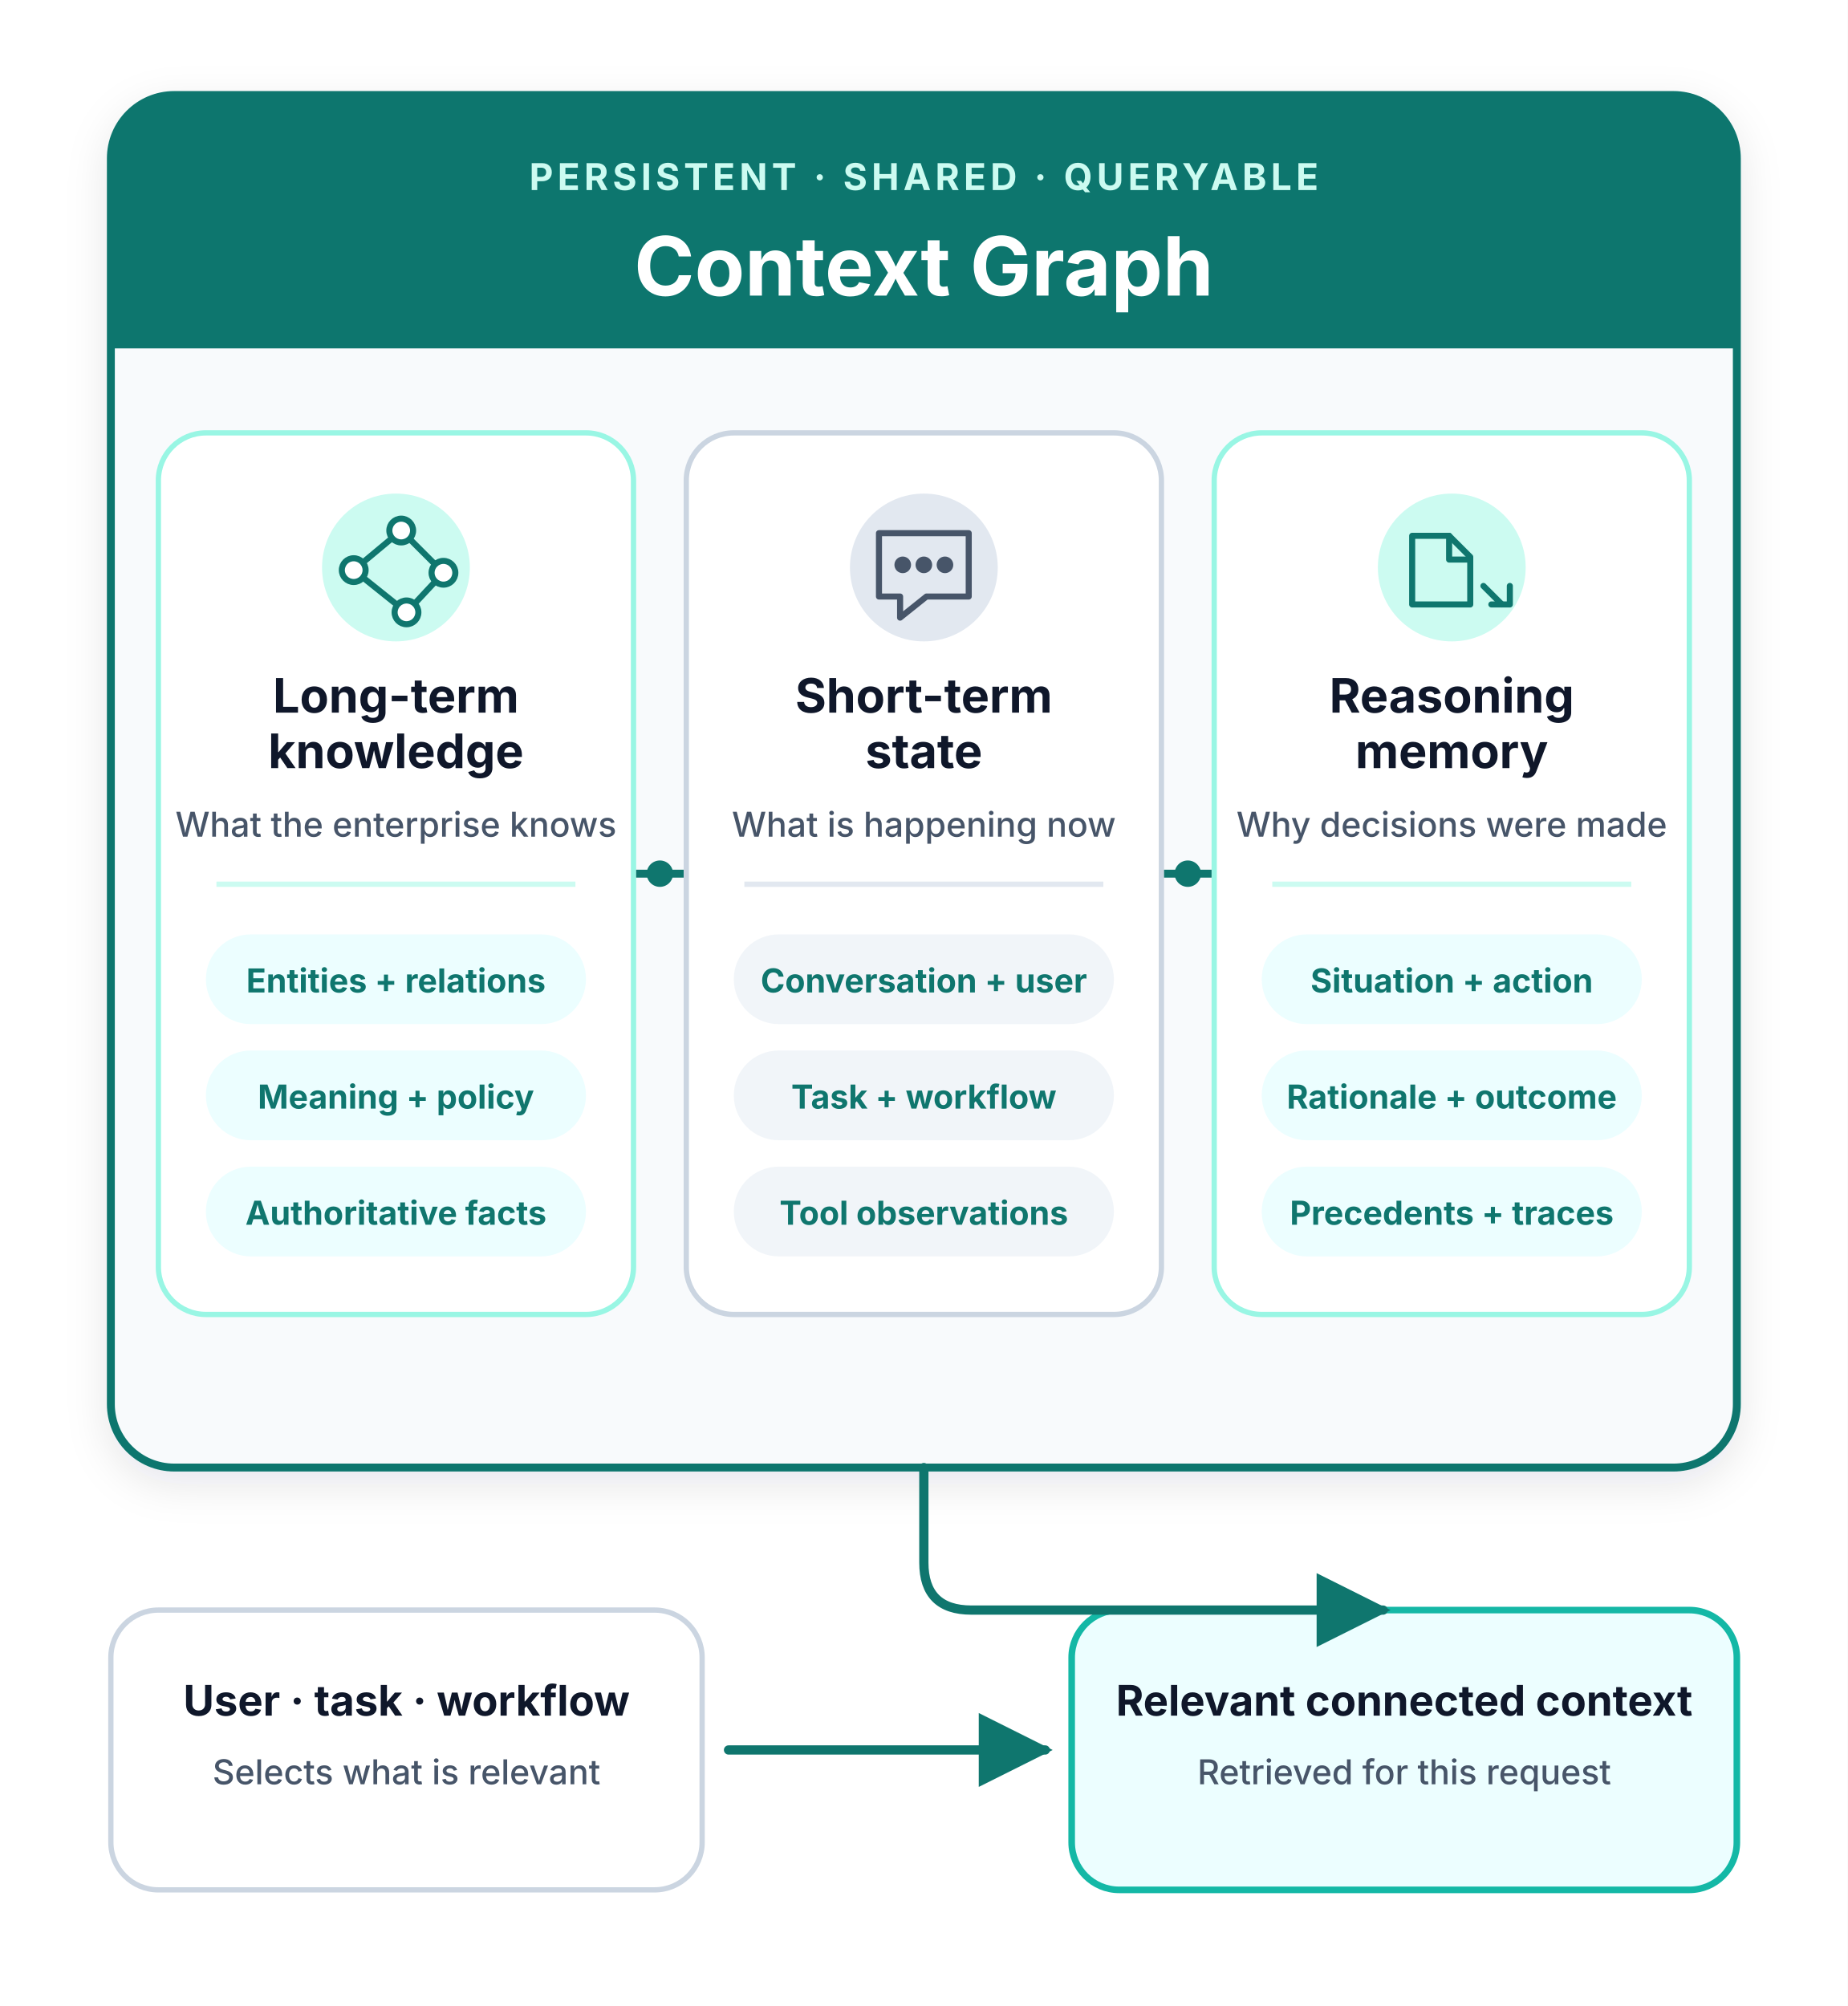
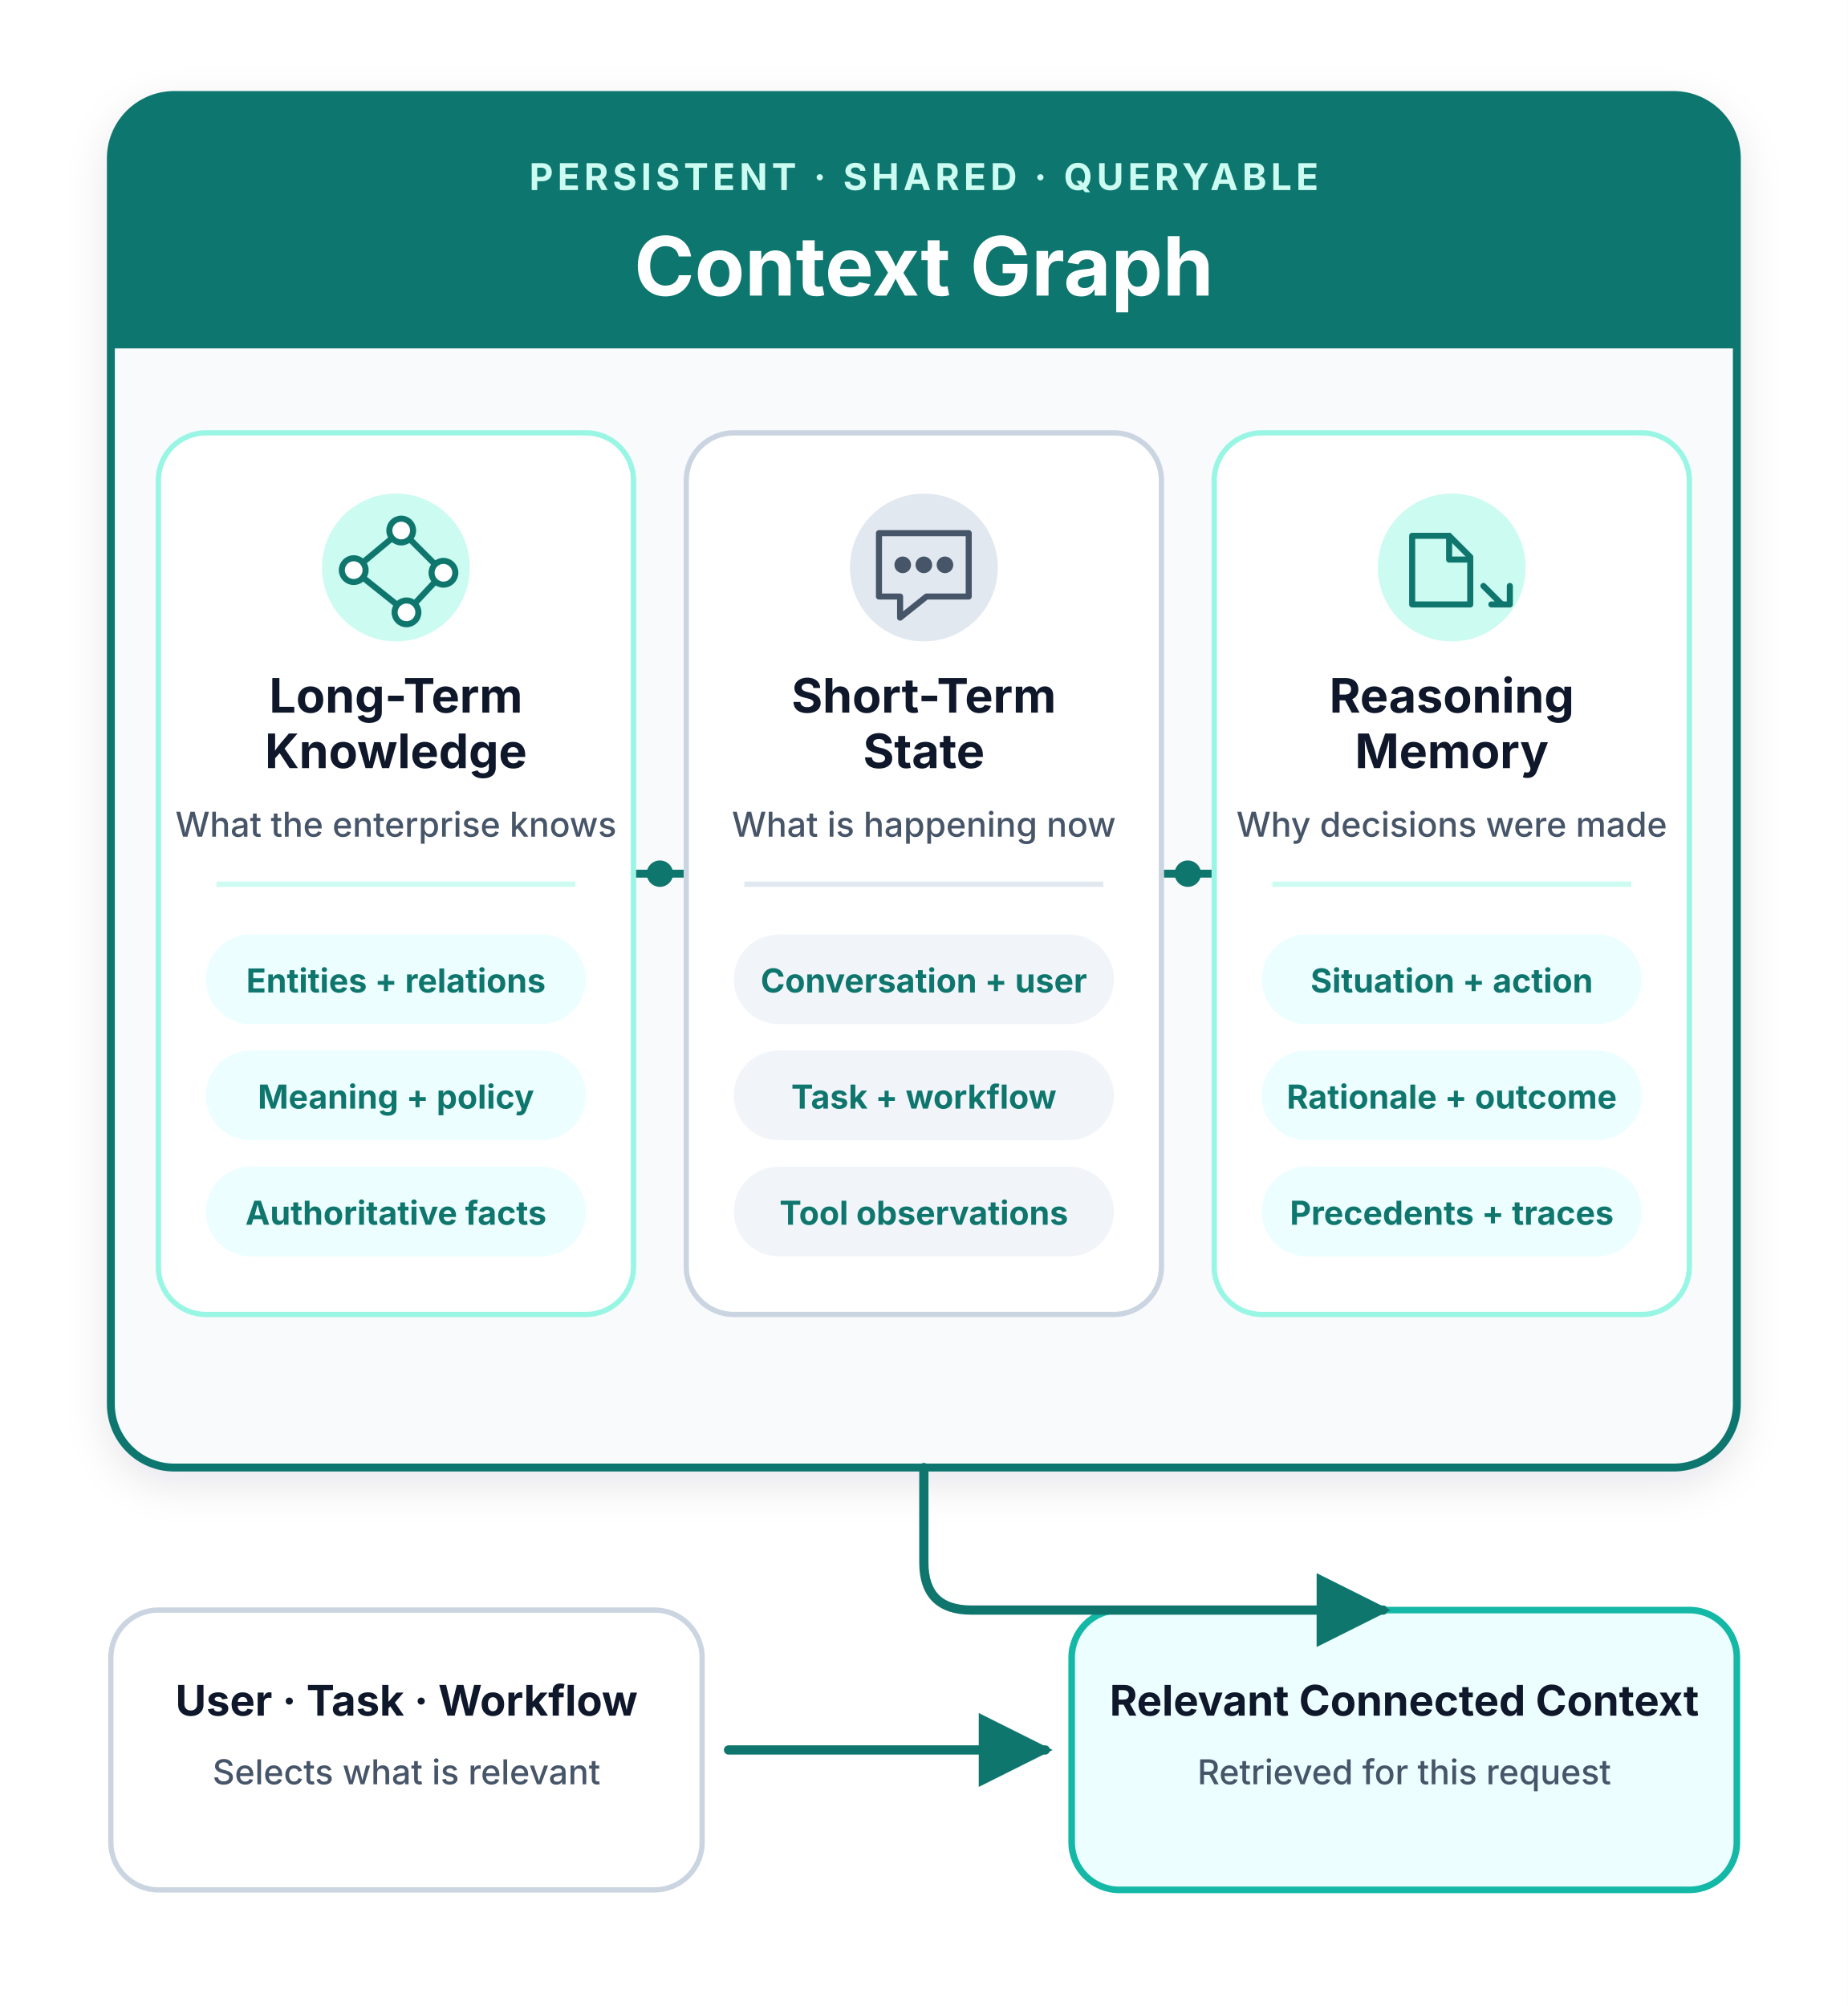
<svg xmlns="http://www.w3.org/2000/svg" width="700" height="760" viewBox="0 0 700 760" role="img" aria-labelledby="title description">
  <defs>
    <filter id="shadow" x="-20%" y="-25%" width="140%" height="160%">
      <feDropShadow dx="0" dy="5" stdDeviation="8" flood-color="#0f172a" flood-opacity="0.10" />
    </filter>
    <marker id="arrow" viewBox="0 0 10 10" refX="9" refY="5" markerWidth="8" markerHeight="8" orient="auto">
      <path d="M0 0L10 5L0 10Z" fill="#0f766e" />
    </marker>
    <style>
      text { font-family: Inter, "Helvetica Neue", Arial, sans-serif; }
      .eyebrow { fill: #ccfbf1; font-size: 14px; font-weight: 750; letter-spacing: 1.6px; text-anchor: middle; }
      .graph-title { fill: #ffffff; font-size: 31px; font-weight: 750; text-anchor: middle; }
      .component-title { fill: #0f172a; font-size: 18px; font-weight: 750; text-anchor: middle; }
      .component-copy { fill: #475569; font-size: 13px; font-weight: 500; text-anchor: middle; }
      .chip { fill: #0f766e; font-size: 12.5px; font-weight: 650; text-anchor: middle; }
      .flow-title { fill: #0f172a; font-size: 16px; font-weight: 750; text-anchor: middle; }
      .flow-copy { fill: #475569; font-size: 13px; font-weight: 500; text-anchor: middle; }
    </style>
  </defs>
  <rect width="700" height="760" fill="#ffffff" />
  <g filter="url(#shadow)">
    <rect x="42" y="36" width="616" height="520" rx="24" fill="#f8fafc" stroke="#0f766e" stroke-width="3" />
    <path d="M66 36h568a24 24 0 0 1 24 24v72H42V60a24 24 0 0 1 24-24Z" fill="#0f766e" />
  </g>
  <text class="eyebrow" x="350" y="72">PERSISTENT · SHARED · QUERYABLE</text>
  <text class="graph-title" x="350" y="112">Context Graph</text>
  <rect x="60" y="164" width="180" height="334" rx="18" fill="#ffffff" stroke="#99f6e4" stroke-width="2" />
  <circle cx="150" cy="215" r="28" fill="#ccfbf1" />
  <g fill="#ffffff" stroke="#0f766e" stroke-width="2.3" stroke-linecap="round">
    <line x1="134" y1="216" x2="152" y2="201" />
    <line x1="134" y1="216" x2="154" y2="232" />
    <line x1="152" y1="201" x2="168" y2="217" />
    <line x1="154" y1="232" x2="168" y2="217" />
    <circle cx="134" cy="216" r="4.5" />
    <circle cx="152" cy="201" r="4.5" />
    <circle cx="154" cy="232" r="4.5" />
    <circle cx="168" cy="217" r="4.5" />
  </g>
-   <text class="component-title" x="150" y="270">Long-term</text>
-   <text class="component-title" x="150" y="291">knowledge</text>
+   <text class="component-title" x="150" y="270">Long-Term</text>
+   <text class="component-title" x="150" y="291">Knowledge</text>
  <text class="component-copy" x="150" y="317">What the enterprise knows</text>
  <line x1="82" y1="335" x2="218" y2="335" stroke="#ccfbf1" stroke-width="2" />
  <rect x="78" y="354" width="144" height="34" rx="17" fill="#ecfeff" />
  <text class="chip" x="150" y="376">Entities + relations</text>
  <rect x="78" y="398" width="144" height="34" rx="17" fill="#ecfeff" />
  <text class="chip" x="150" y="420">Meaning + policy</text>
  <rect x="78" y="442" width="144" height="34" rx="17" fill="#ecfeff" />
  <text class="chip" x="150" y="464">Authoritative facts</text>
  <rect x="260" y="164" width="180" height="334" rx="18" fill="#ffffff" stroke="#cbd5e1" stroke-width="2" />
  <circle cx="350" cy="215" r="28" fill="#e2e8f0" />
  <g fill="none" stroke="#475569" stroke-width="2.3" stroke-linecap="round" stroke-linejoin="round">
    <path d="M333 202h34v24h-16l-10 8v-8h-8z" />
    <circle cx="342" cy="214" r="2" fill="#475569" />
    <circle cx="350" cy="214" r="2" fill="#475569" />
    <circle cx="358" cy="214" r="2" fill="#475569" />
  </g>
-   <text class="component-title" x="350" y="270">Short-term</text>
-   <text class="component-title" x="350" y="291">state</text>
+   <text class="component-title" x="350" y="270">Short-Term</text>
+   <text class="component-title" x="350" y="291">State</text>
  <text class="component-copy" x="350" y="317">What is happening now</text>
  <line x1="282" y1="335" x2="418" y2="335" stroke="#e2e8f0" stroke-width="2" />
  <rect x="278" y="354" width="144" height="34" rx="17" fill="#f1f5f9" />
  <text class="chip" x="350" y="376">Conversation + user</text>
  <rect x="278" y="398" width="144" height="34" rx="17" fill="#f1f5f9" />
  <text class="chip" x="350" y="420">Task + workflow</text>
  <rect x="278" y="442" width="144" height="34" rx="17" fill="#f1f5f9" />
  <text class="chip" x="350" y="464">Tool observations</text>
  <rect x="460" y="164" width="180" height="334" rx="18" fill="#ffffff" stroke="#99f6e4" stroke-width="2" />
  <circle cx="550" cy="215" r="28" fill="#ccfbf1" />
  <g fill="none" stroke="#0f766e" stroke-width="2.3" stroke-linecap="round" stroke-linejoin="round">
    <path d="M535 203h14l8 8v18h-22z" />
    <path d="M549 203v9h8" />
    <path d="M562 222l7 7" />
    <path d="M565 229h7v-7" />
  </g>
  <text class="component-title" x="550" y="270">Reasoning</text>
-   <text class="component-title" x="550" y="291">memory</text>
+   <text class="component-title" x="550" y="291">Memory</text>
  <text class="component-copy" x="550" y="317">Why decisions were made</text>
  <line x1="482" y1="335" x2="618" y2="335" stroke="#ccfbf1" stroke-width="2" />
  <rect x="478" y="354" width="144" height="34" rx="17" fill="#ecfeff" />
  <text class="chip" x="550" y="376">Situation + action</text>
  <rect x="478" y="398" width="144" height="34" rx="17" fill="#ecfeff" />
  <text class="chip" x="550" y="420">Rationale + outcome</text>
  <rect x="478" y="442" width="144" height="34" rx="17" fill="#ecfeff" />
  <text class="chip" x="550" y="464">Precedents + traces</text>
  <line x1="241" y1="331" x2="259" y2="331" stroke="#0f766e" stroke-width="3" />
  <circle cx="250" cy="331" r="5" fill="#0f766e" />
  <line x1="441" y1="331" x2="459" y2="331" stroke="#0f766e" stroke-width="3" />
  <circle cx="450" cy="331" r="5" fill="#0f766e" />
  <rect x="42" y="610" width="224" height="106" rx="18" fill="#ffffff" stroke="#cbd5e1" stroke-width="2" />
-   <text class="flow-title" x="154" y="650">User · task · workflow</text>
+   <text class="flow-title" x="154" y="650">User · Task · Workflow</text>
  <text class="flow-copy" x="154" y="676">Selects what is relevant</text>
  <path d="M276 663h120" fill="none" stroke="#0f766e" stroke-width="3.5" stroke-linecap="round" marker-end="url(#arrow)" />
  <rect x="406" y="610" width="252" height="106" rx="18" fill="#ecfeff" stroke="#14b8a6" stroke-width="2.5" />
-   <text class="flow-title" x="532" y="650">Relevant connected context</text>
+   <text class="flow-title" x="532" y="650">Relevant Connected Context</text>
  <text class="flow-copy" x="532" y="676">Retrieved for this request</text>
  <path d="M350 556v36q0 18 18 18h156" fill="none" stroke="#0f766e" stroke-width="3.5" stroke-linecap="round" marker-end="url(#arrow)" />
</svg>
